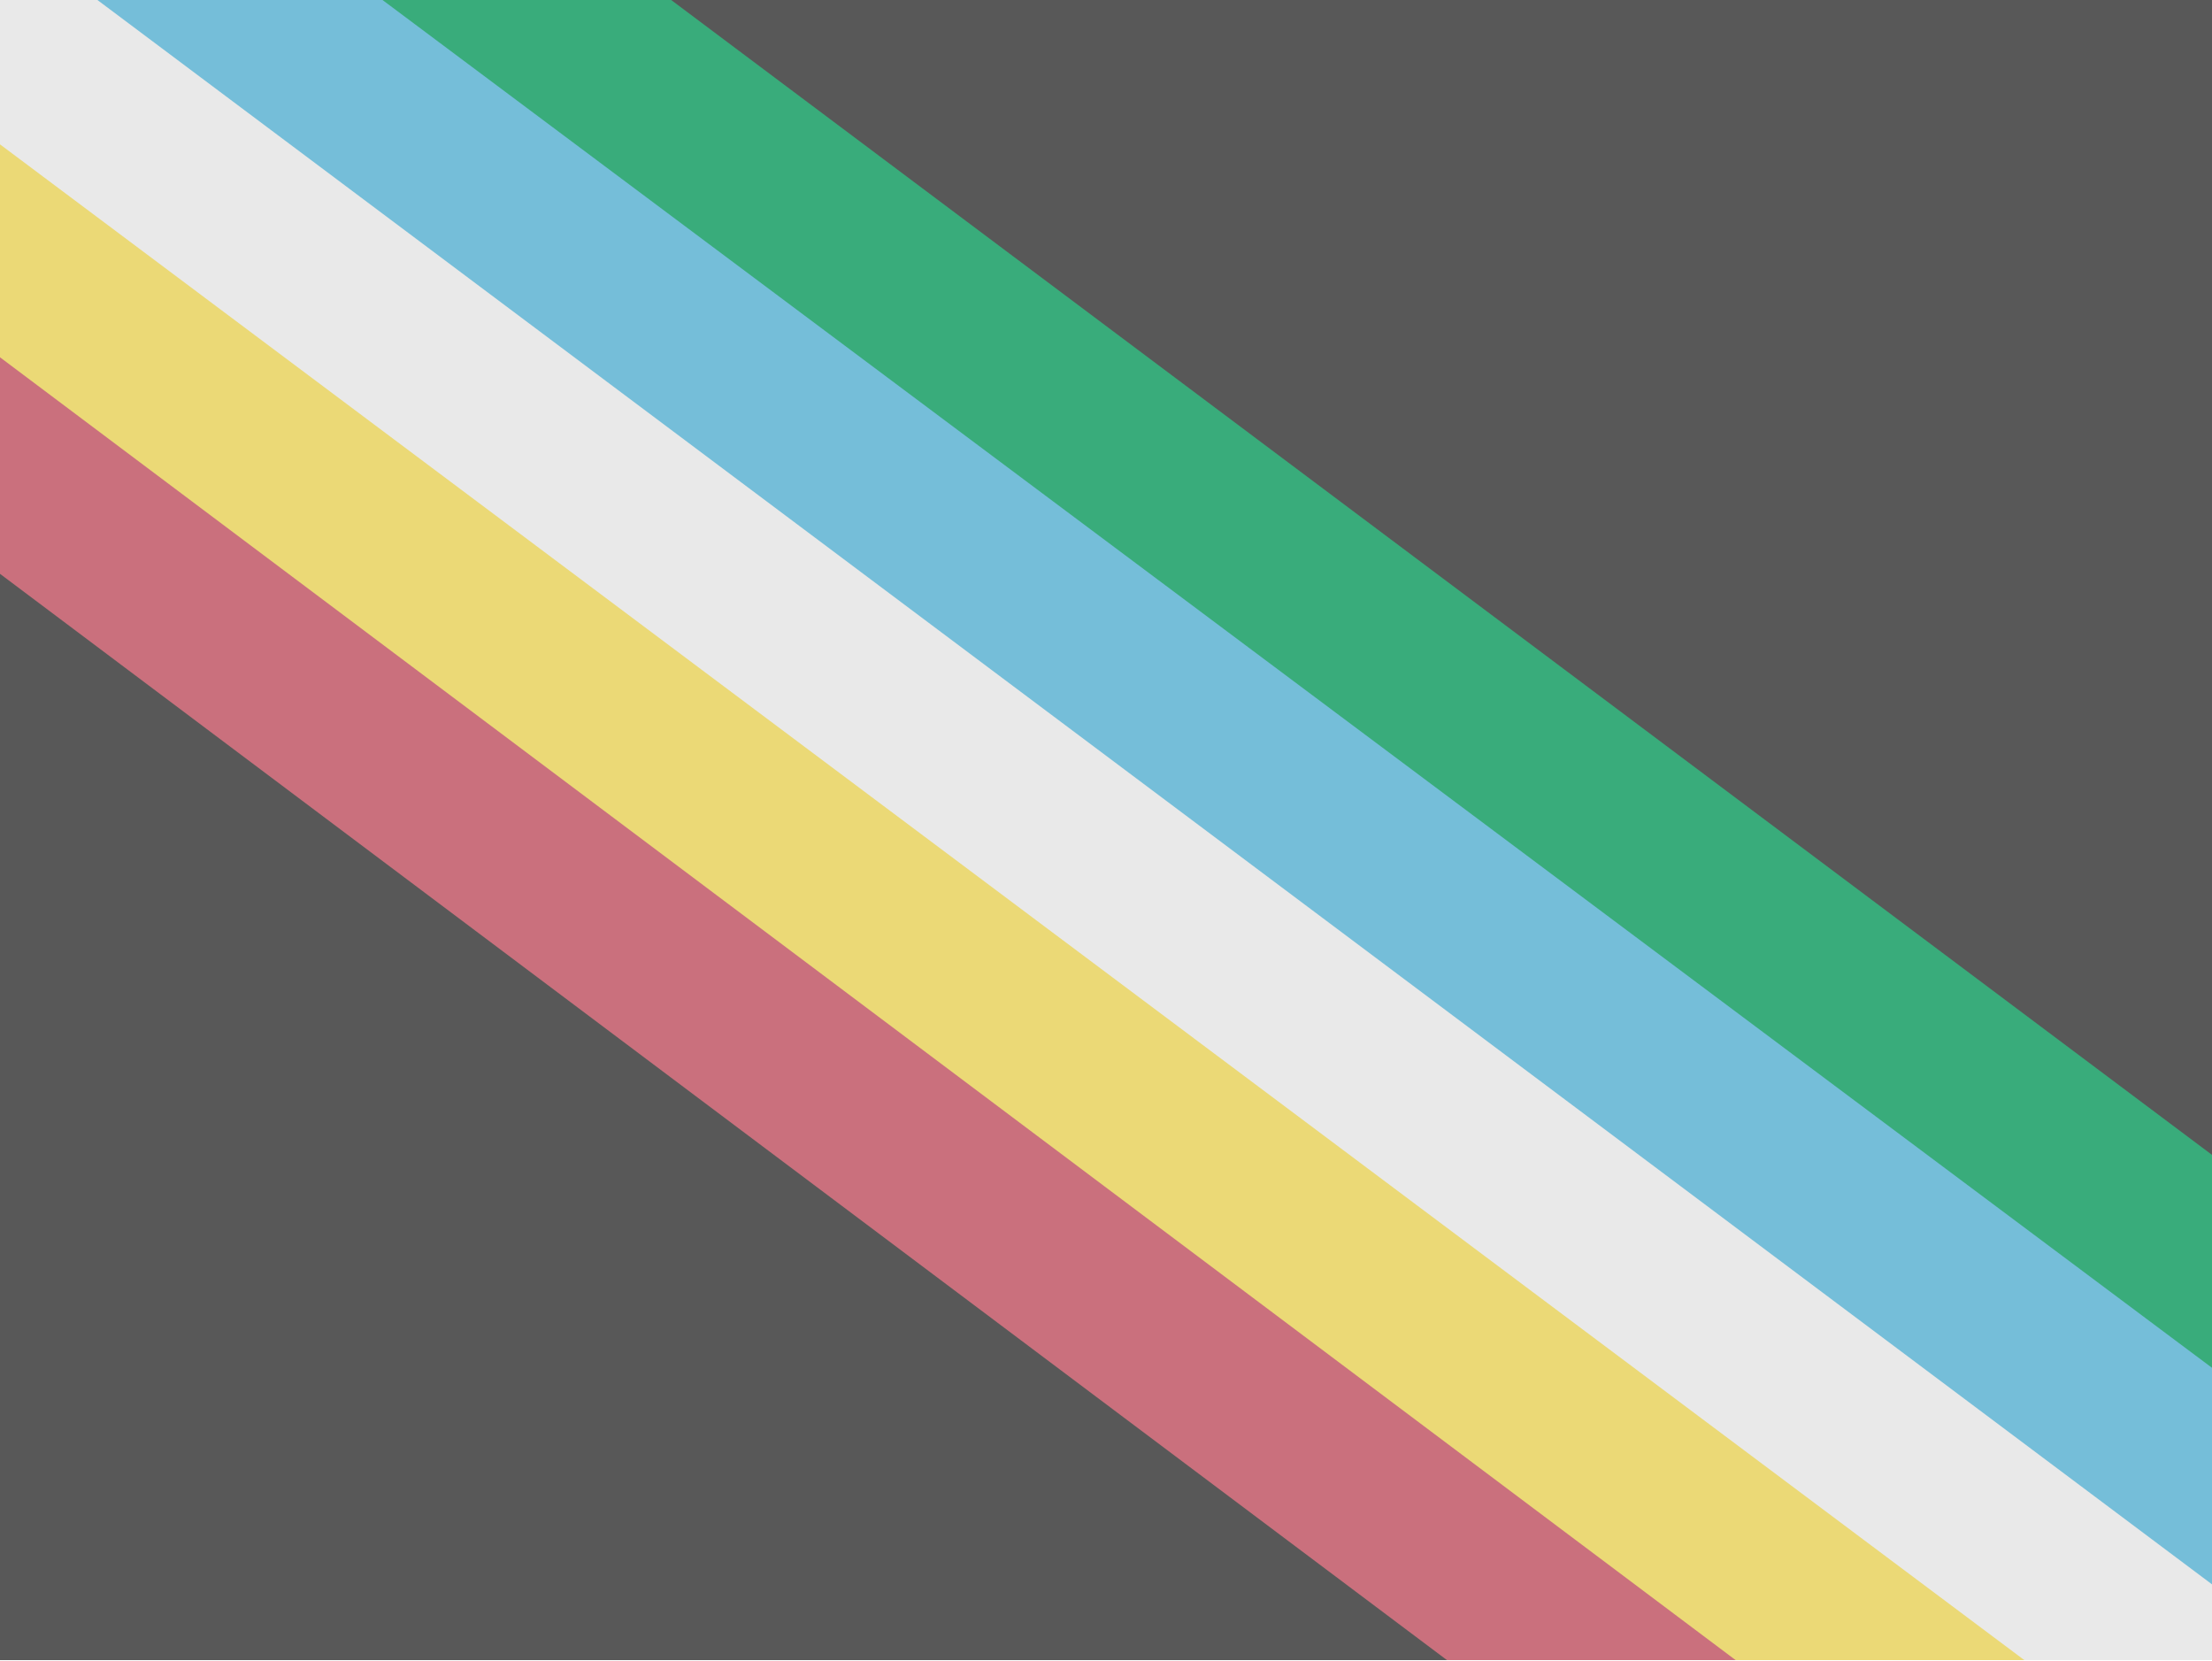
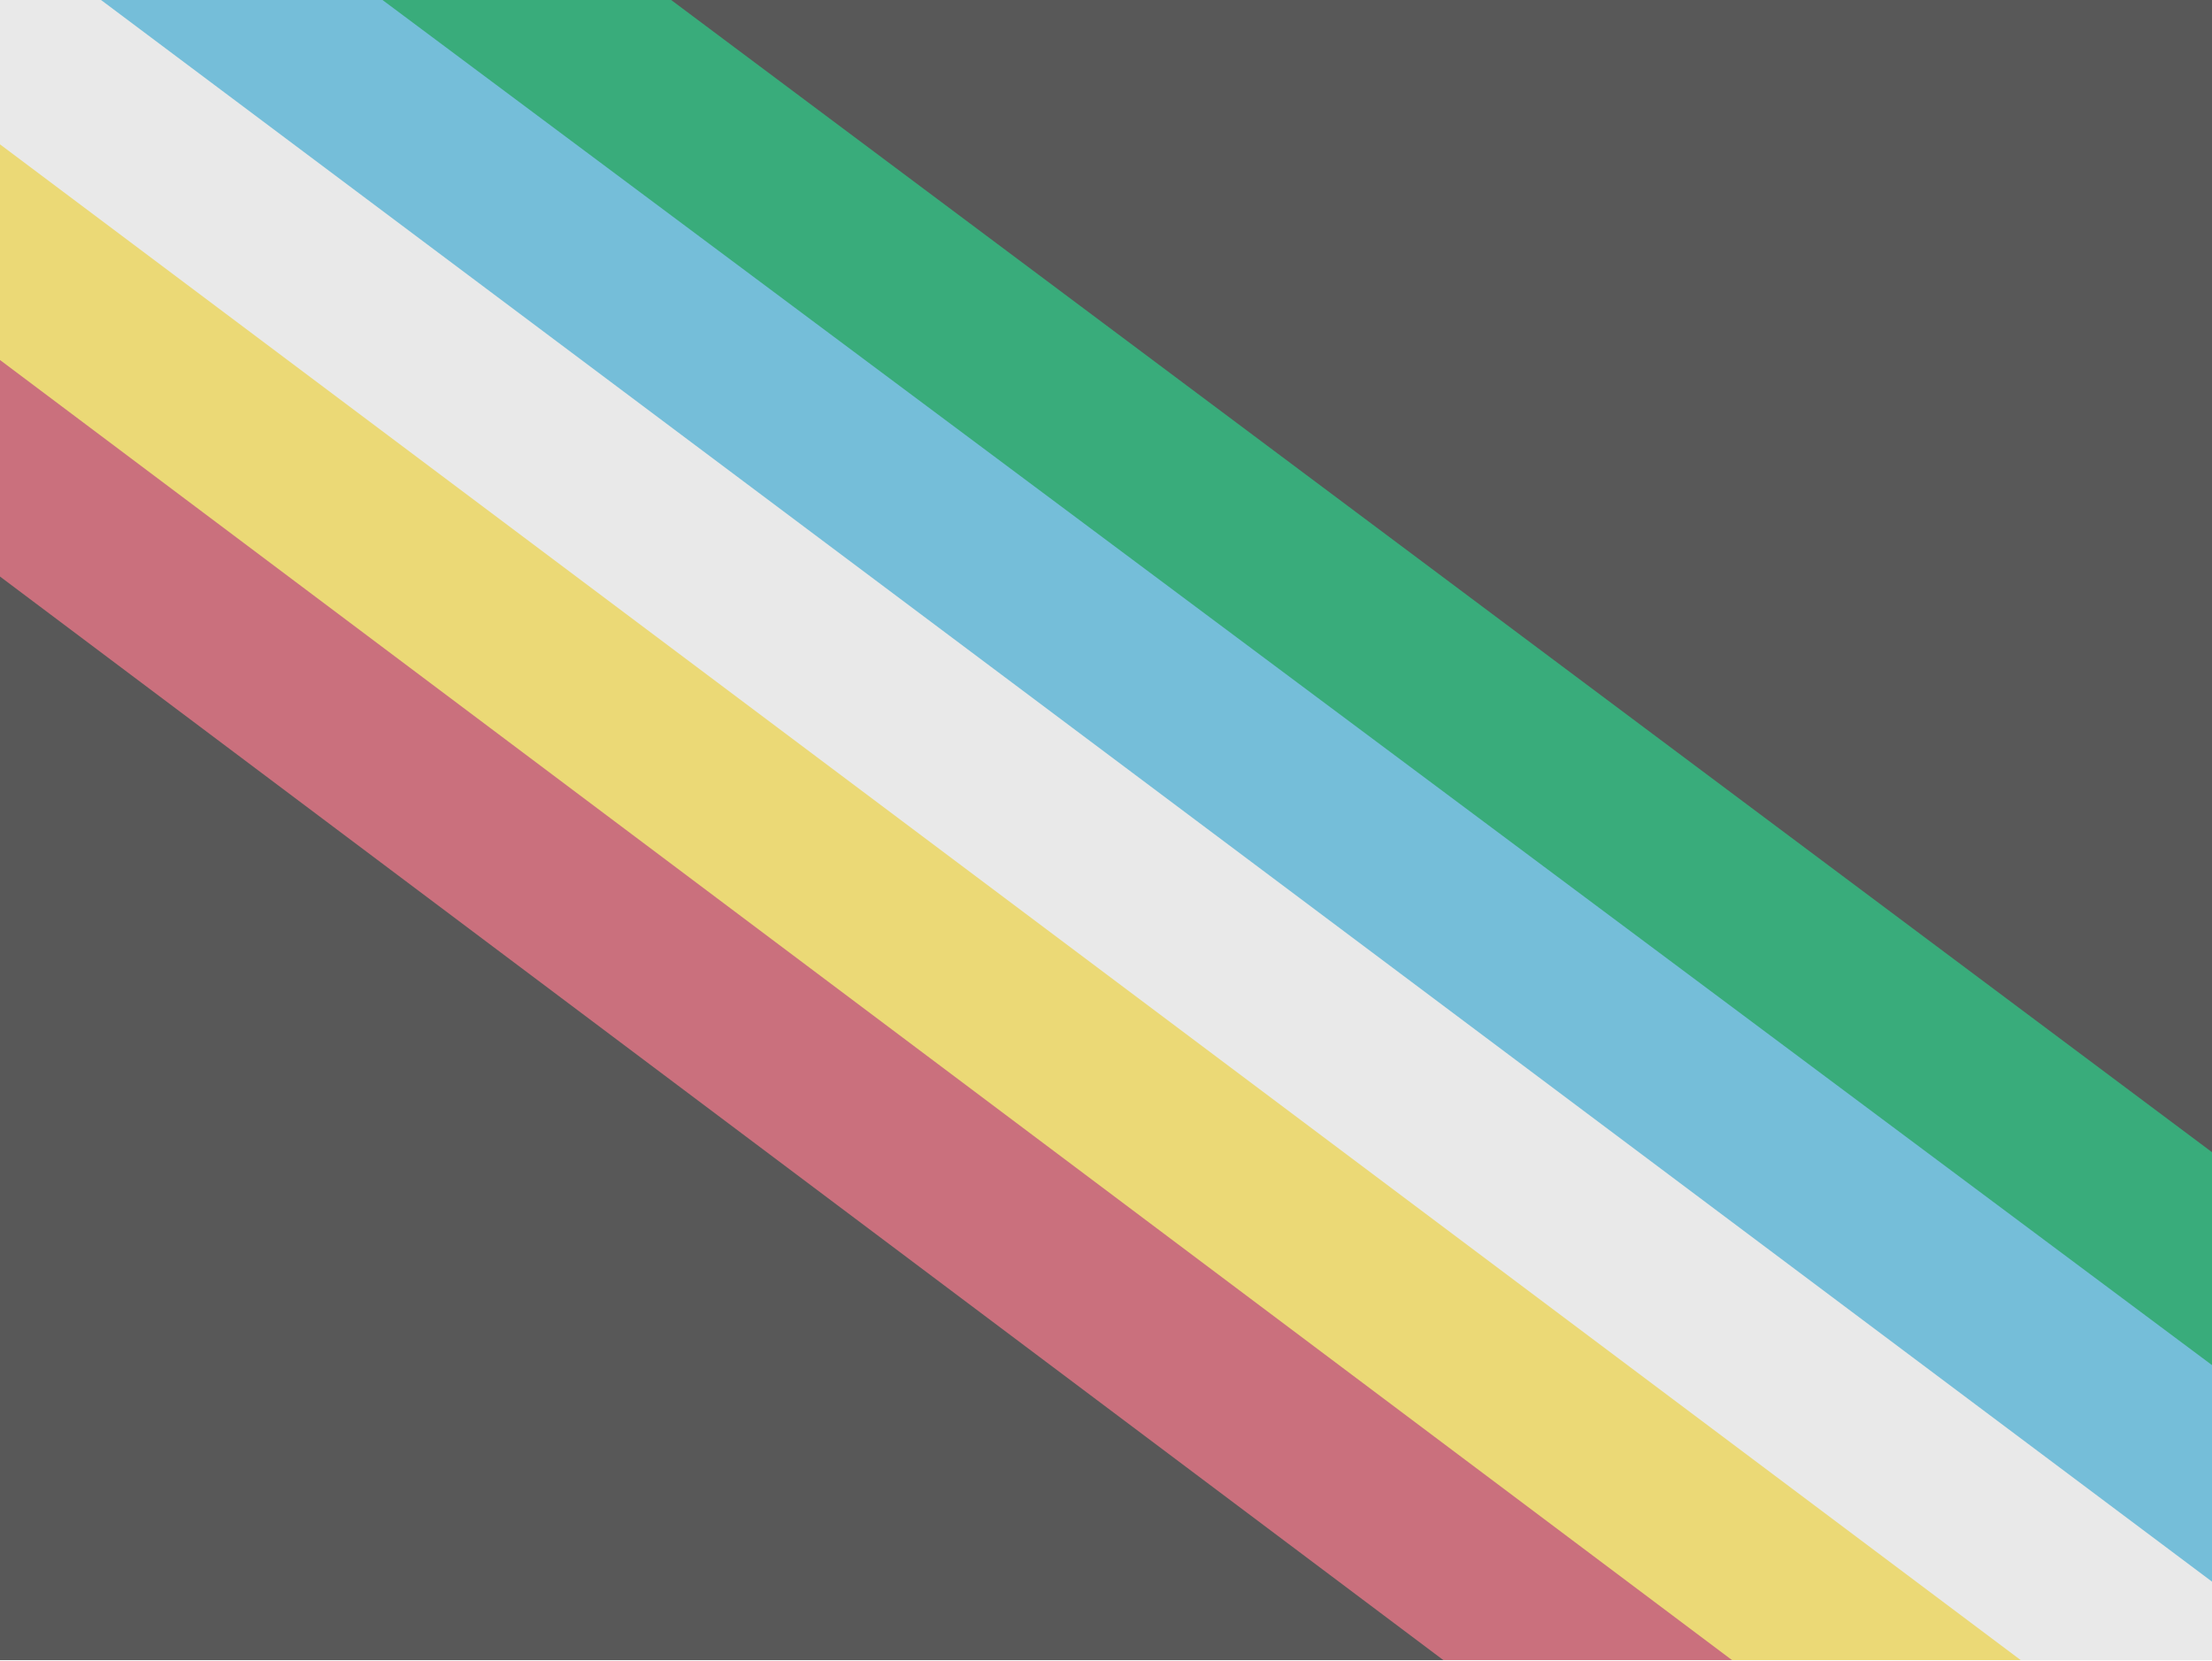
<svg xmlns="http://www.w3.org/2000/svg" viewBox="0 0 613 460">
-   <path fill="#585858" d="M437 460H0V143z" />
-   <path fill="#ca707d" d="M0 84v75l401 301h120z" />
-   <path fill="#585858" d="M613 337V0H165z" />
-   <path fill="#39ac7b" d="M613 395v-75L186 0H82z" />
+   <rect fill="#585858" width="100%" height="100%" />
+   <path fill="#ca707d" d="M-1 84v75l401 301h120z" />
+   <path fill="#39ac7b" d="M614 395v-75L186 0H82z" />
  <path fill="#e9e9e9" d="M0 0v69l536 391h77v-37L46 0z" />
-   <path fill="#ebd976" d="M0 40v59l481 361h80L0 40z" />
-   <path fill="#75bed9" d="m27 0 586 439v-60L106 0z" />
+   <path fill="#ebd976" d="M-1 40v59l481 361h80L0 40z" />
+   <path fill="#75bed9" d="m28 0 586 439v-60L106 0z" />
</svg>
